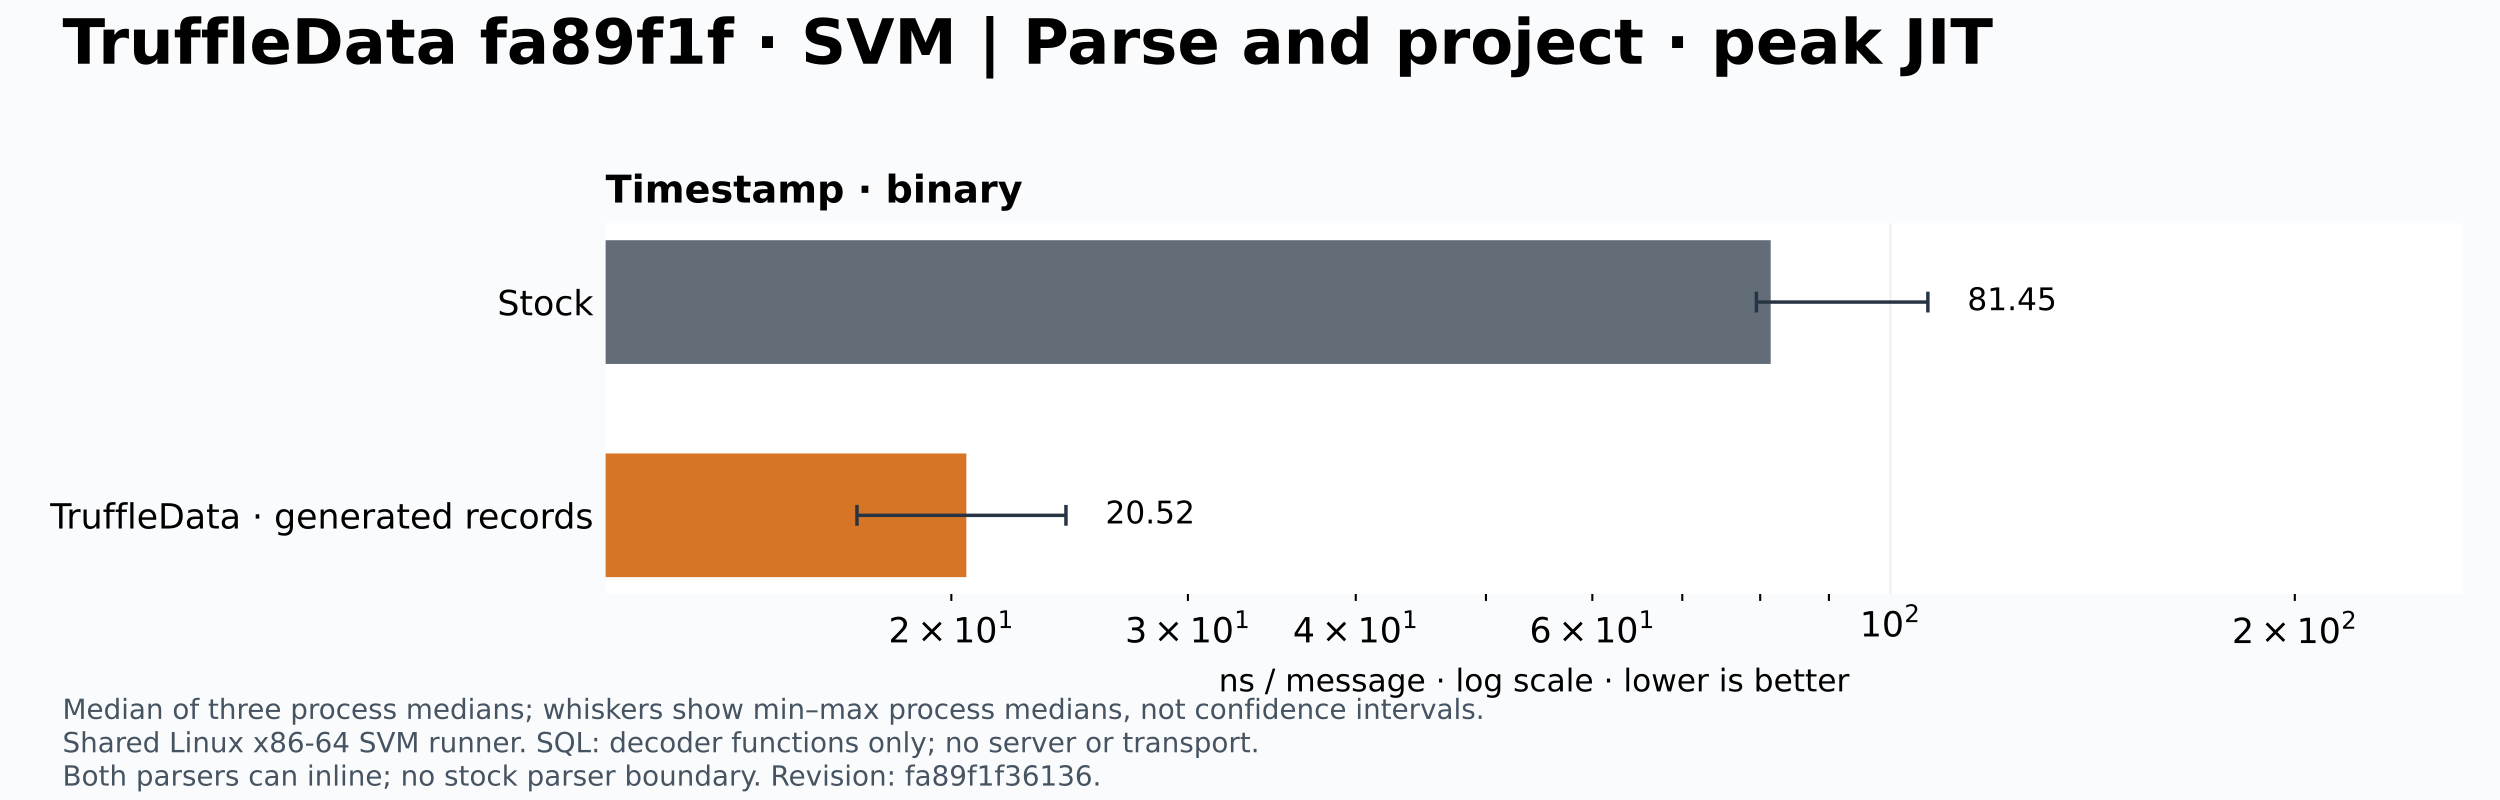
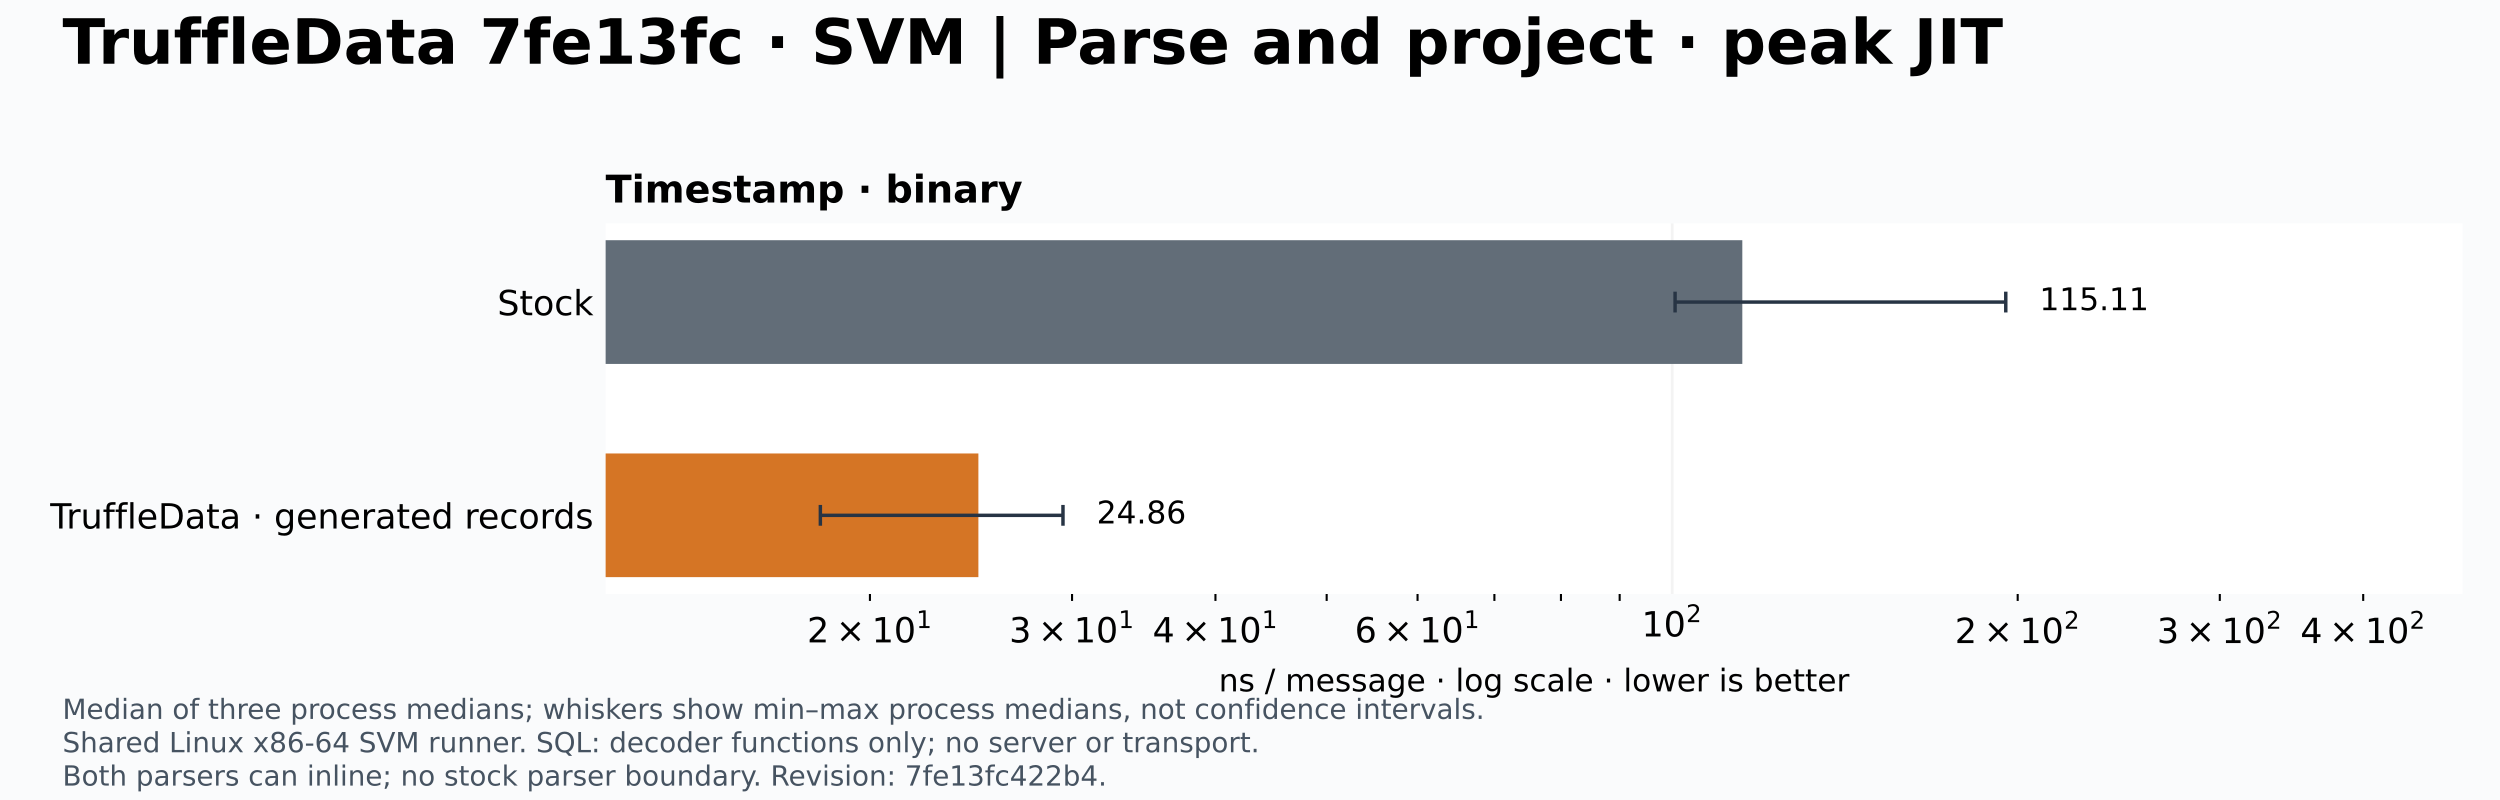
<svg xmlns="http://www.w3.org/2000/svg" xmlns:xlink="http://www.w3.org/1999/xlink" width="720pt" height="230.4pt" viewBox="0 0 720 230.4" version="1.1">
  <defs>
    <style type="text/css">*{stroke-linejoin: round; stroke-linecap: butt}</style>
  </defs>
  <g id="figure_1">
    <g id="patch_1">
      <path d="M 0 230.4 L 720 230.4 L 720 0 L 0 0 z " style="fill: #fafbfc" />
    </g>
    <g id="axes_1">
      <g id="patch_2">
        <path d="M 174.421 171.076 L 709.2 171.076 L 709.2 64.33 L 174.421 64.33 z " style="fill: #ffffff" />
      </g>
      <g id="matplotlib.axis_1">
        <g id="xtick_1">
          <g id="line2d_1">
-             <path d="M 544.431 171.076 L 544.431 64.33 " clip-path="url(#pbdbf238d90)" style="fill: none; stroke: #b0b0b0; stroke-opacity: 0.15; stroke-width: 0.8; stroke-linecap: square" />
+             <path d="M 481.588 171.076 L 481.588 64.33 " clip-path="url(#pbdbf238d90)" style="fill: none; stroke: #b0b0b0; stroke-opacity: 0.15; stroke-width: 0.8; stroke-linecap: square" />
          </g>
          <g id="line2d_2" />
          <g id="text_1">
-             <g transform="translate(535.6313 183.9755)">
+             <g transform="translate(472.7882 183.9755)">
              <text>
                <tspan x="0" y="-0.675" style="font-size: 10px; font-family: 'DejaVu Sans'">1</tspan>
                <tspan x="6.362" y="-0.675" style="font-size: 10px; font-family: 'DejaVu Sans'">0</tspan>
                <tspan x="12.82" y="-4.805" style="font-size: 7px; font-family: 'DejaVu Sans'">2</tspan>
              </text>
            </g>
          </g>
        </g>
        <g id="xtick_2">
          <g id="line2d_3">
            <defs>
              <path id="m309658c491" d="M 0 0 L 0 2 " style="stroke: #000000; stroke-width: 0.6" />
            </defs>
            <g>
-               <use xlink:href="#m309658c491" x="273.984" y="171.076" style="stroke: #000000; stroke-width: 0.6" />
+               <use xlink:href="#m309658c491" x="250.541" y="171.076" style="stroke: #000000; stroke-width: 0.6" />
            </g>
          </g>
          <g id="text_2">
-             <g transform="translate(255.8843 185.7755)">
+             <g transform="translate(232.4412 185.7755)">
              <text>
                <tspan x="0" y="-0.762" style="font-size: 10px; font-family: 'DejaVu Sans'">2</tspan>
                <tspan x="8.311" y="-0.762" style="font-size: 10px; font-family: 'DejaVu Sans'">×</tspan>
                <tspan x="18.638" y="-0.762" style="font-size: 10px; font-family: 'DejaVu Sans'">1</tspan>
                <tspan x="25" y="-0.762" style="font-size: 10px; font-family: 'DejaVu Sans'">0</tspan>
                <tspan x="31.458" y="-4.892" style="font-size: 7px; font-family: 'DejaVu Sans'">1</tspan>
              </text>
            </g>
          </g>
        </g>
        <g id="xtick_3">
          <g id="line2d_4">
            <g>
-               <use xlink:href="#m309658c491" x="342.118" y="171.076" style="stroke: #000000; stroke-width: 0.6" />
+               <use xlink:href="#m309658c491" x="308.749" y="171.076" style="stroke: #000000; stroke-width: 0.6" />
            </g>
          </g>
          <g id="text_3">
-             <g transform="translate(324.0179 185.7755)">
+             <g transform="translate(290.6488 185.7755)">
              <text>
                <tspan x="0" y="-0.762" style="font-size: 10px; font-family: 'DejaVu Sans'">3</tspan>
                <tspan x="8.311" y="-0.762" style="font-size: 10px; font-family: 'DejaVu Sans'">×</tspan>
                <tspan x="18.638" y="-0.762" style="font-size: 10px; font-family: 'DejaVu Sans'">1</tspan>
                <tspan x="25" y="-0.762" style="font-size: 10px; font-family: 'DejaVu Sans'">0</tspan>
                <tspan x="31.458" y="-4.892" style="font-size: 7px; font-family: 'DejaVu Sans'">1</tspan>
              </text>
            </g>
          </g>
        </g>
        <g id="xtick_4">
          <g id="line2d_5">
            <g>
-               <use xlink:href="#m309658c491" x="390.459" y="171.076" style="stroke: #000000; stroke-width: 0.6" />
+               <use xlink:href="#m309658c491" x="350.048" y="171.076" style="stroke: #000000; stroke-width: 0.6" />
            </g>
          </g>
          <g id="text_4">
-             <g transform="translate(372.3595 185.7755)">
+             <g transform="translate(331.9477 185.7755)">
              <text>
                <tspan x="0" y="-0.762" style="font-size: 10px; font-family: 'DejaVu Sans'">4</tspan>
                <tspan x="8.311" y="-0.762" style="font-size: 10px; font-family: 'DejaVu Sans'">×</tspan>
                <tspan x="18.638" y="-0.762" style="font-size: 10px; font-family: 'DejaVu Sans'">1</tspan>
                <tspan x="25" y="-0.762" style="font-size: 10px; font-family: 'DejaVu Sans'">0</tspan>
                <tspan x="31.458" y="-4.892" style="font-size: 7px; font-family: 'DejaVu Sans'">1</tspan>
              </text>
            </g>
          </g>
        </g>
        <g id="xtick_5">
          <g id="line2d_6">
            <g>
-               <use xlink:href="#m309658c491" x="427.956" y="171.076" style="stroke: #000000; stroke-width: 0.6" />
+               <use xlink:href="#m309658c491" x="382.082" y="171.076" style="stroke: #000000; stroke-width: 0.6" />
            </g>
          </g>
        </g>
        <g id="xtick_6">
          <g id="line2d_7">
            <g>
-               <use xlink:href="#m309658c491" x="458.593" y="171.076" style="stroke: #000000; stroke-width: 0.6" />
+               <use xlink:href="#m309658c491" x="408.255" y="171.076" style="stroke: #000000; stroke-width: 0.6" />
            </g>
          </g>
          <g id="text_5">
-             <g transform="translate(440.4931 185.7755)">
+             <g transform="translate(390.1553 185.7755)">
              <text>
                <tspan x="0" y="-0.762" style="font-size: 10px; font-family: 'DejaVu Sans'">6</tspan>
                <tspan x="8.311" y="-0.762" style="font-size: 10px; font-family: 'DejaVu Sans'">×</tspan>
                <tspan x="18.638" y="-0.762" style="font-size: 10px; font-family: 'DejaVu Sans'">1</tspan>
                <tspan x="25" y="-0.762" style="font-size: 10px; font-family: 'DejaVu Sans'">0</tspan>
                <tspan x="31.458" y="-4.892" style="font-size: 7px; font-family: 'DejaVu Sans'">1</tspan>
              </text>
            </g>
          </g>
        </g>
        <g id="xtick_7">
          <g id="line2d_8">
            <g>
-               <use xlink:href="#m309658c491" x="484.496" y="171.076" style="stroke: #000000; stroke-width: 0.6" />
+               <use xlink:href="#m309658c491" x="430.385" y="171.076" style="stroke: #000000; stroke-width: 0.6" />
            </g>
          </g>
        </g>
        <g id="xtick_8">
          <g id="line2d_9">
            <g>
-               <use xlink:href="#m309658c491" x="506.935" y="171.076" style="stroke: #000000; stroke-width: 0.6" />
+               <use xlink:href="#m309658c491" x="449.554" y="171.076" style="stroke: #000000; stroke-width: 0.6" />
            </g>
          </g>
        </g>
        <g id="xtick_9">
          <g id="line2d_10">
            <g>
-               <use xlink:href="#m309658c491" x="526.727" y="171.076" style="stroke: #000000; stroke-width: 0.6" />
+               <use xlink:href="#m309658c491" x="466.463" y="171.076" style="stroke: #000000; stroke-width: 0.6" />
            </g>
          </g>
        </g>
        <g id="xtick_10">
          <g id="line2d_11">
            <g>
-               <use xlink:href="#m309658c491" x="660.906" y="171.076" style="stroke: #000000; stroke-width: 0.6" />
+               <use xlink:href="#m309658c491" x="581.095" y="171.076" style="stroke: #000000; stroke-width: 0.6" />
            </g>
          </g>
          <g id="text_6">
-             <g transform="translate(642.8065 185.8755)">
+             <g transform="translate(562.9947 185.8755)">
              <text>
                <tspan x="0" y="-0.675" style="font-size: 10px; font-family: 'DejaVu Sans'">2</tspan>
                <tspan x="8.311" y="-0.675" style="font-size: 10px; font-family: 'DejaVu Sans'">×</tspan>
                <tspan x="18.638" y="-0.675" style="font-size: 10px; font-family: 'DejaVu Sans'">1</tspan>
                <tspan x="25" y="-0.675" style="font-size: 10px; font-family: 'DejaVu Sans'">0</tspan>
                <tspan x="31.458" y="-4.805" style="font-size: 7px; font-family: 'DejaVu Sans'">2</tspan>
              </text>
            </g>
          </g>
        </g>
-         <g id="text_7">
+         <g id="xtick_11">
+           <g id="line2d_12">
+             <g>
+               <use xlink:href="#m309658c491" x="639.302" y="171.076" style="stroke: #000000; stroke-width: 0.6" />
+             </g>
+           </g>
+           <g id="text_7">
+             <g transform="translate(621.2022 185.8755)">
+               <text>
+                 <tspan x="0" y="-0.675" style="font-size: 10px; font-family: 'DejaVu Sans'">3</tspan>
+                 <tspan x="8.311" y="-0.675" style="font-size: 10px; font-family: 'DejaVu Sans'">×</tspan>
+                 <tspan x="18.638" y="-0.675" style="font-size: 10px; font-family: 'DejaVu Sans'">1</tspan>
+                 <tspan x="25" y="-0.675" style="font-size: 10px; font-family: 'DejaVu Sans'">0</tspan>
+                 <tspan x="31.458" y="-4.805" style="font-size: 7px; font-family: 'DejaVu Sans'">2</tspan>
+               </text>
+             </g>
+           </g>
+         </g>
+         <g id="xtick_12">
+           <g id="line2d_13">
+             <g>
+               <use xlink:href="#m309658c491" x="680.601" y="171.076" style="stroke: #000000; stroke-width: 0.6" />
+             </g>
+           </g>
+           <g id="text_8">
+             <g transform="translate(662.5012 185.8755)">
+               <text>
+                 <tspan x="0" y="-0.675" style="font-size: 10px; font-family: 'DejaVu Sans'">4</tspan>
+                 <tspan x="8.311" y="-0.675" style="font-size: 10px; font-family: 'DejaVu Sans'">×</tspan>
+                 <tspan x="18.638" y="-0.675" style="font-size: 10px; font-family: 'DejaVu Sans'">1</tspan>
+                 <tspan x="25" y="-0.675" style="font-size: 10px; font-family: 'DejaVu Sans'">0</tspan>
+                 <tspan x="31.458" y="-4.805" style="font-size: 7px; font-family: 'DejaVu Sans'">2</tspan>
+               </text>
+             </g>
+           </g>
+         </g>
+         <g id="text_9">
          <text style="font-size: 9px; font-family: 'DejaVu Sans'; text-anchor: middle" x="441.811" y="199.116" transform="rotate(-0 441.8106 199.1165)">ns / message · log scale · lower is better</text>
        </g>
      </g>
      <g id="matplotlib.axis_2">
        <g id="ytick_1">
-           <g id="line2d_12" />
-           <g id="text_8">
+           <g id="line2d_14" />
+           <g id="text_10">
            <text style="font-size: 10px; font-family: 'DejaVu Sans'; text-anchor: end" x="170.921" y="90.792" transform="rotate(-0 170.9212 90.7924)">Stock</text>
          </g>
        </g>
        <g id="ytick_2">
-           <g id="line2d_13" />
-           <g id="text_9">
+           <g id="line2d_15" />
+           <g id="text_11">
            <text style="font-size: 10px; font-family: 'DejaVu Sans'; text-anchor: end" x="170.921" y="152.211" transform="rotate(-0 170.9212 152.2112)">TruffleData · generated records</text>
          </g>
        </g>
      </g>
      <g id="patch_3">
-         <path d="M -387151.607 69.182 L 509.963 69.182 L 509.963 104.805 L -387151.607 104.805 z " clip-path="url(#pbdbf238d90)" style="fill: #626d78" />
+         <path d="M -330732.961 69.182 L 501.787 69.182 L 501.787 104.805 L -330732.961 104.805 z " clip-path="url(#pbdbf238d90)" style="fill: #626d78" />
      </g>
      <g id="patch_4">
-         <path d="M -387151.607 130.601 L 278.307 130.601 L 278.307 166.223 L -387151.607 166.223 z " clip-path="url(#pbdbf238d90)" style="fill: #d57525" />
+         <path d="M -330732.961 130.601 L 281.777 130.601 L 281.777 166.223 L -330732.961 166.223 z " clip-path="url(#pbdbf238d90)" style="fill: #d57525" />
      </g>
      <g id="LineCollection_1">
-         <path d="M 505.844 86.993 L 555.228 86.993 " clip-path="url(#pbdbf238d90)" style="fill: none; stroke: #273444" />
-         <path d="M 246.809 148.412 L 306.996 148.412 " clip-path="url(#pbdbf238d90)" style="fill: none; stroke: #273444" />
-       </g>
-       <g id="line2d_14">
+         <path d="M 482.423 86.993 L 577.66 86.993 " clip-path="url(#pbdbf238d90)" style="fill: none; stroke: #273444" />
+         <path d="M 236.263 148.412 L 306.138 148.412 " clip-path="url(#pbdbf238d90)" style="fill: none; stroke: #273444" />
+       </g>
+       <g id="line2d_16">
        <defs>
          <path id="mad504c077e" d="M 0 3 L 0 -3 " style="stroke: #273444" />
        </defs>
        <g clip-path="url(#pbdbf238d90)">
-           <use xlink:href="#mad504c077e" x="505.844" y="86.993" style="fill: #1f77b4; stroke: #273444" />
-           <use xlink:href="#mad504c077e" x="246.809" y="148.412" style="fill: #1f77b4; stroke: #273444" />
-         </g>
-       </g>
-       <g id="line2d_15">
+           <use xlink:href="#mad504c077e" x="482.423" y="86.993" style="fill: #1f77b4; stroke: #273444" />
+           <use xlink:href="#mad504c077e" x="236.263" y="148.412" style="fill: #1f77b4; stroke: #273444" />
+         </g>
+       </g>
+       <g id="line2d_17">
        <g clip-path="url(#pbdbf238d90)">
-           <use xlink:href="#mad504c077e" x="555.228" y="86.993" style="fill: #1f77b4; stroke: #273444" />
-           <use xlink:href="#mad504c077e" x="306.996" y="148.412" style="fill: #1f77b4; stroke: #273444" />
-         </g>
-       </g>
-       <g id="text_10">
-         <text style="font-size: 9px; font-family: 'DejaVu Sans'; text-anchor: start" x="566.597" y="89.331" transform="rotate(-0 566.5974 89.33107)">81.45</text>
-       </g>
-       <g id="text_11">
-         <text style="font-size: 9px; font-family: 'DejaVu Sans'; text-anchor: start" x="318.366" y="150.75" transform="rotate(-0 318.3656 150.7499)">20.52</text>
+           <use xlink:href="#mad504c077e" x="577.66" y="86.993" style="fill: #1f77b4; stroke: #273444" />
+           <use xlink:href="#mad504c077e" x="306.138" y="148.412" style="fill: #1f77b4; stroke: #273444" />
+         </g>
      </g>
      <g id="text_12">
+         <text style="font-size: 9px; font-family: 'DejaVu Sans'; text-anchor: start" x="587.372" y="89.331" transform="rotate(-0 587.3725 89.33107)">115.11</text>
+       </g>
+       <g id="text_13">
+         <text style="font-size: 9px; font-family: 'DejaVu Sans'; text-anchor: start" x="315.851" y="150.75" transform="rotate(-0 315.851 150.7499)">24.86</text>
+       </g>
+       <g id="text_14">
        <text style="font-weight: 700; font-size: 11px; font-family: 'DejaVu Sans'; text-anchor: start" x="174.421" y="58.33" transform="rotate(-0 174.4212 58.32964)">Timestamp · binary</text>
      </g>
    </g>
-     <g id="text_13">
-       <text style="font-weight: 700; font-size: 18px; font-family: 'DejaVu Sans'; text-anchor: start" x="18" y="18.364" transform="rotate(-0 18 18.36394)">TruffleData fa89f1f · SVM  |  Parse and project · peak JIT</text>
-     </g>
-     <g id="text_14">
+     <g id="text_15">
+       <text style="font-weight: 700; font-size: 18px; font-family: 'DejaVu Sans'; text-anchor: start" x="18" y="18.364" transform="rotate(-0 18 18.36394)">TruffleData 7fe13fc · SVM  |  Parse and project · peak JIT</text>
+     </g>
+     <g id="text_16">
      <text style="font-size: 8px; font-family: 'DejaVu Sans'; fill: #465361" transform="translate(18 207.0484)">Median of three process medians; whiskers show min–max process medians, not confidence intervals.</text>
      <text style="font-size: 8px; font-family: 'DejaVu Sans'; fill: #465361" transform="translate(18 216.6506)">Shared Linux x86-64 SVM runner. SQL: decoder functions only; no server or transport.</text>
-       <text style="font-size: 8px; font-family: 'DejaVu Sans'; fill: #465361" transform="translate(18 226.2528)">Both parsers can inline; no stock parser boundary. Revision: fa89f1f36136.</text>
+       <text style="font-size: 8px; font-family: 'DejaVu Sans'; fill: #465361" transform="translate(18 226.2528)">Both parsers can inline; no stock parser boundary. Revision: 7fe13fc422b4.</text>
    </g>
  </g>
  <defs>
    <clipPath id="pbdbf238d90">
      <rect x="174.421" y="64.33" width="534.779" height="106.746" />
    </clipPath>
  </defs>
</svg>
